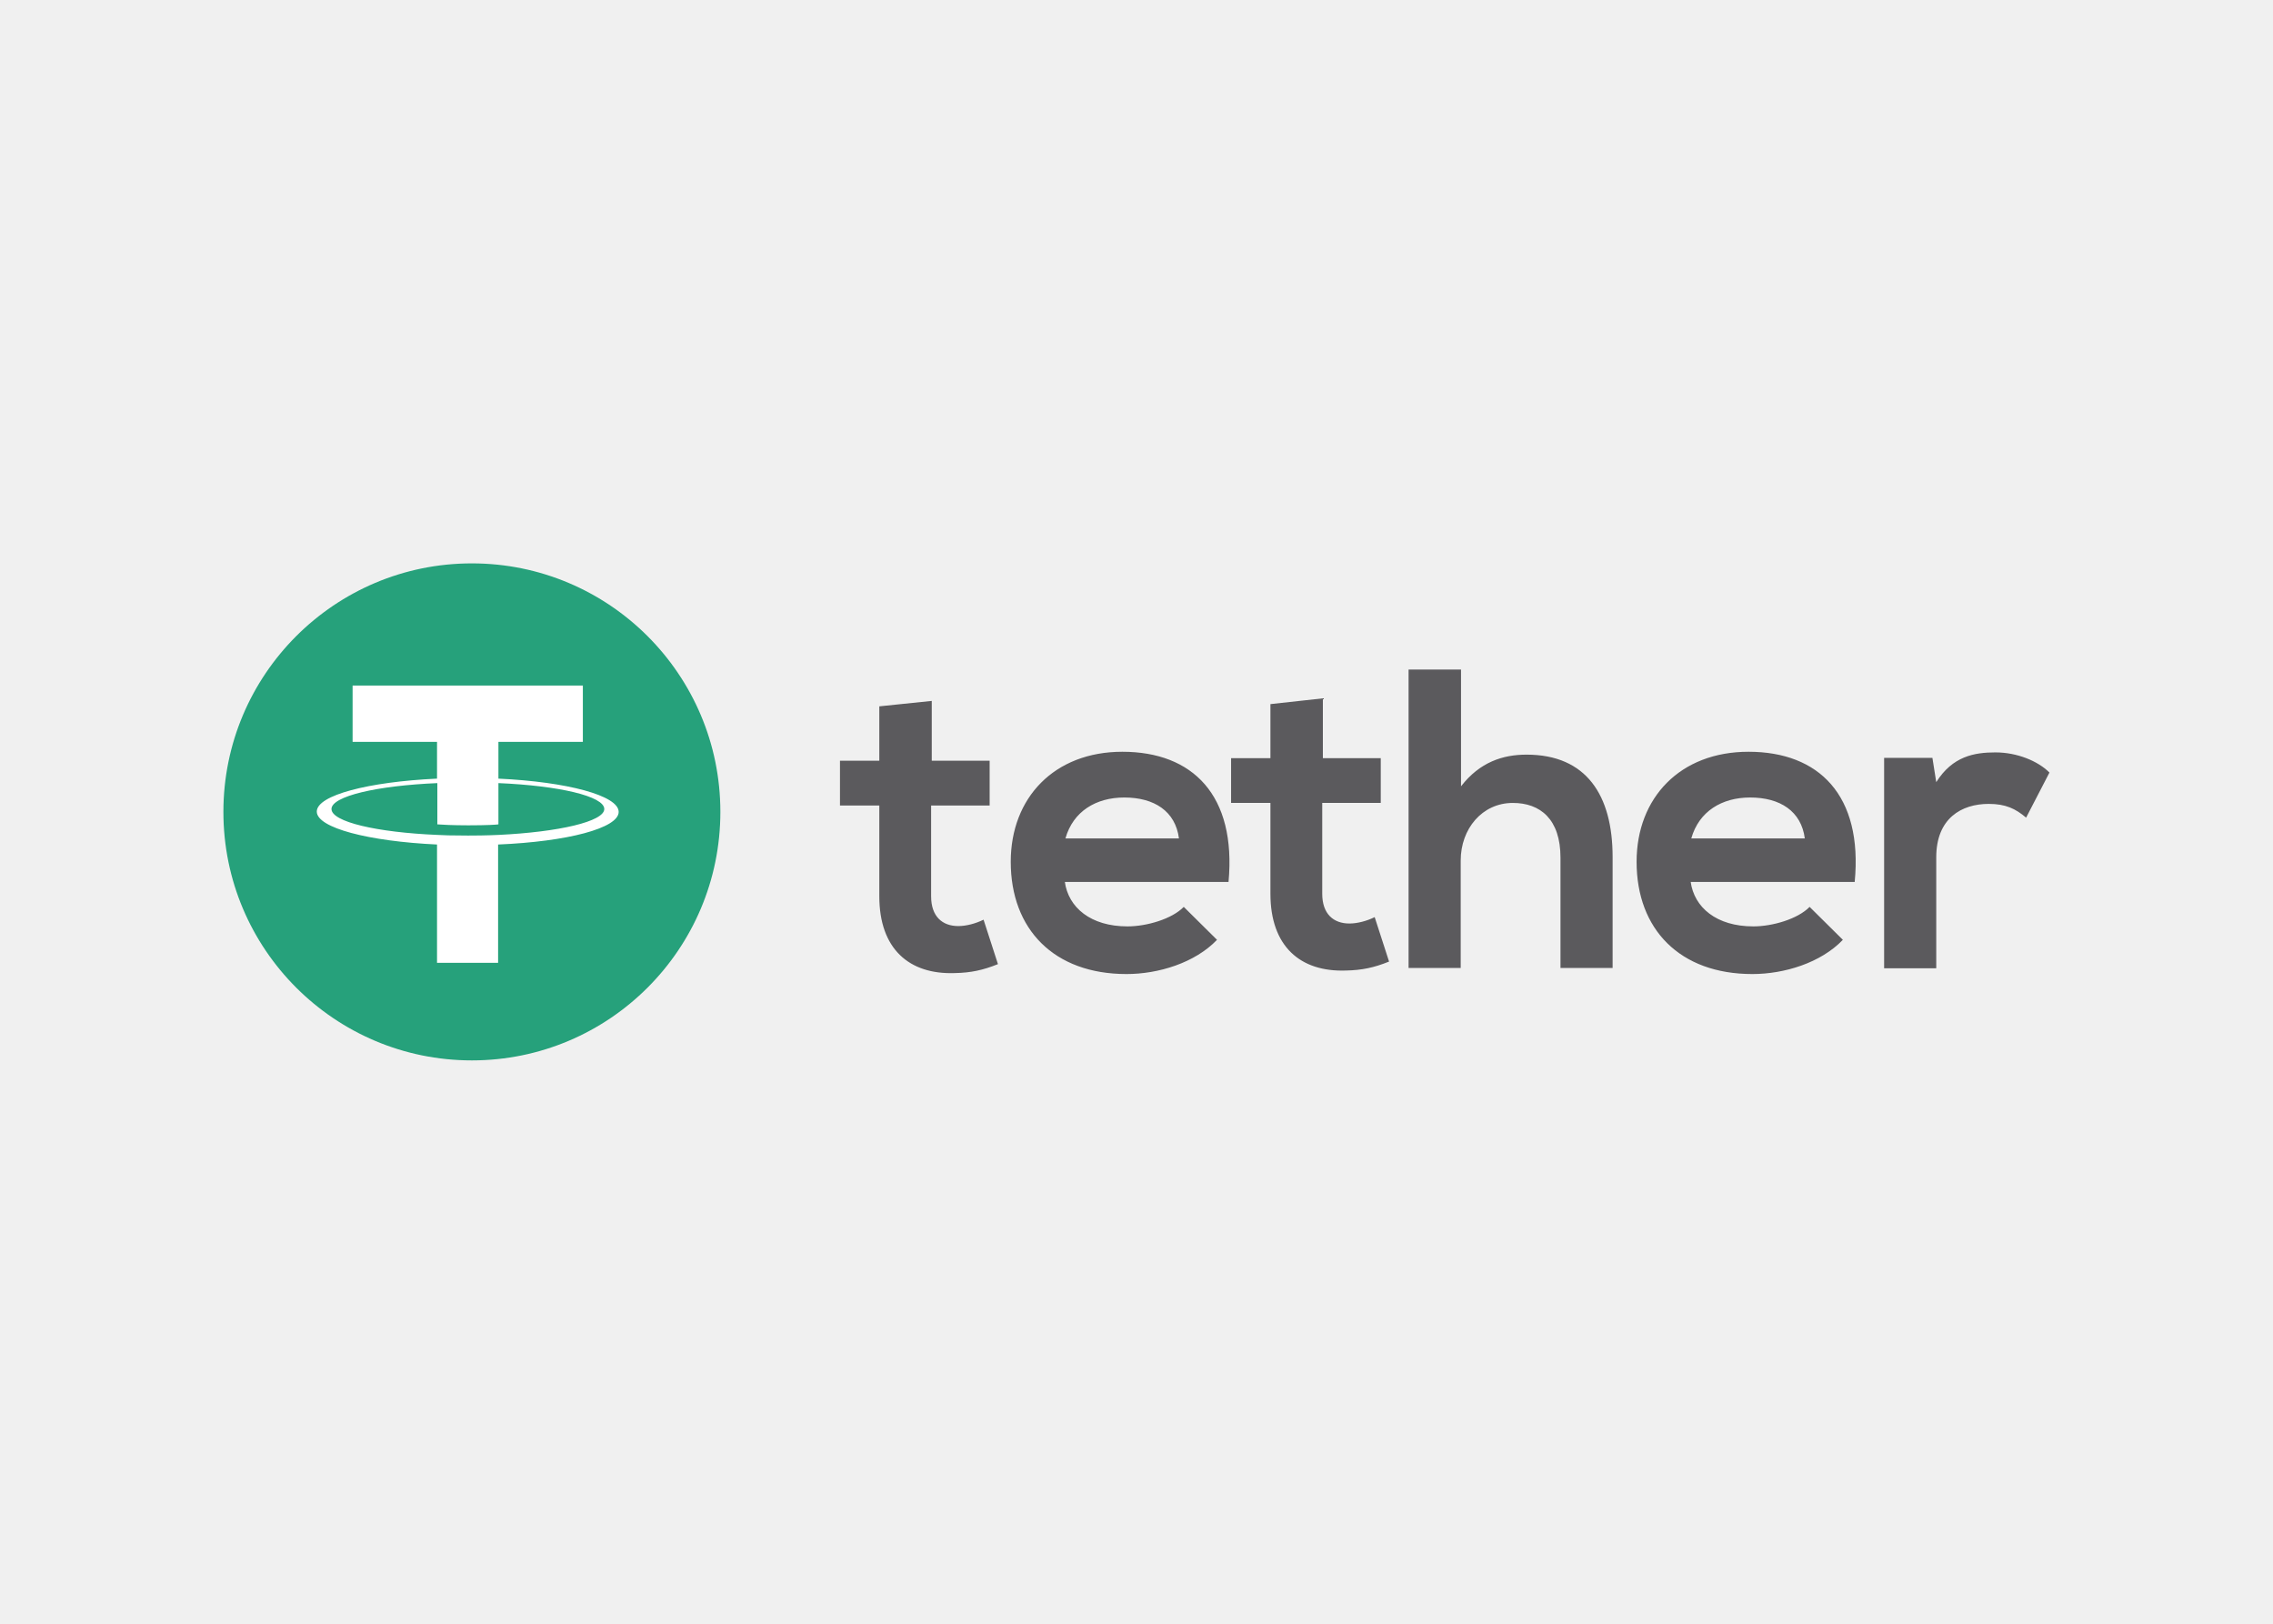
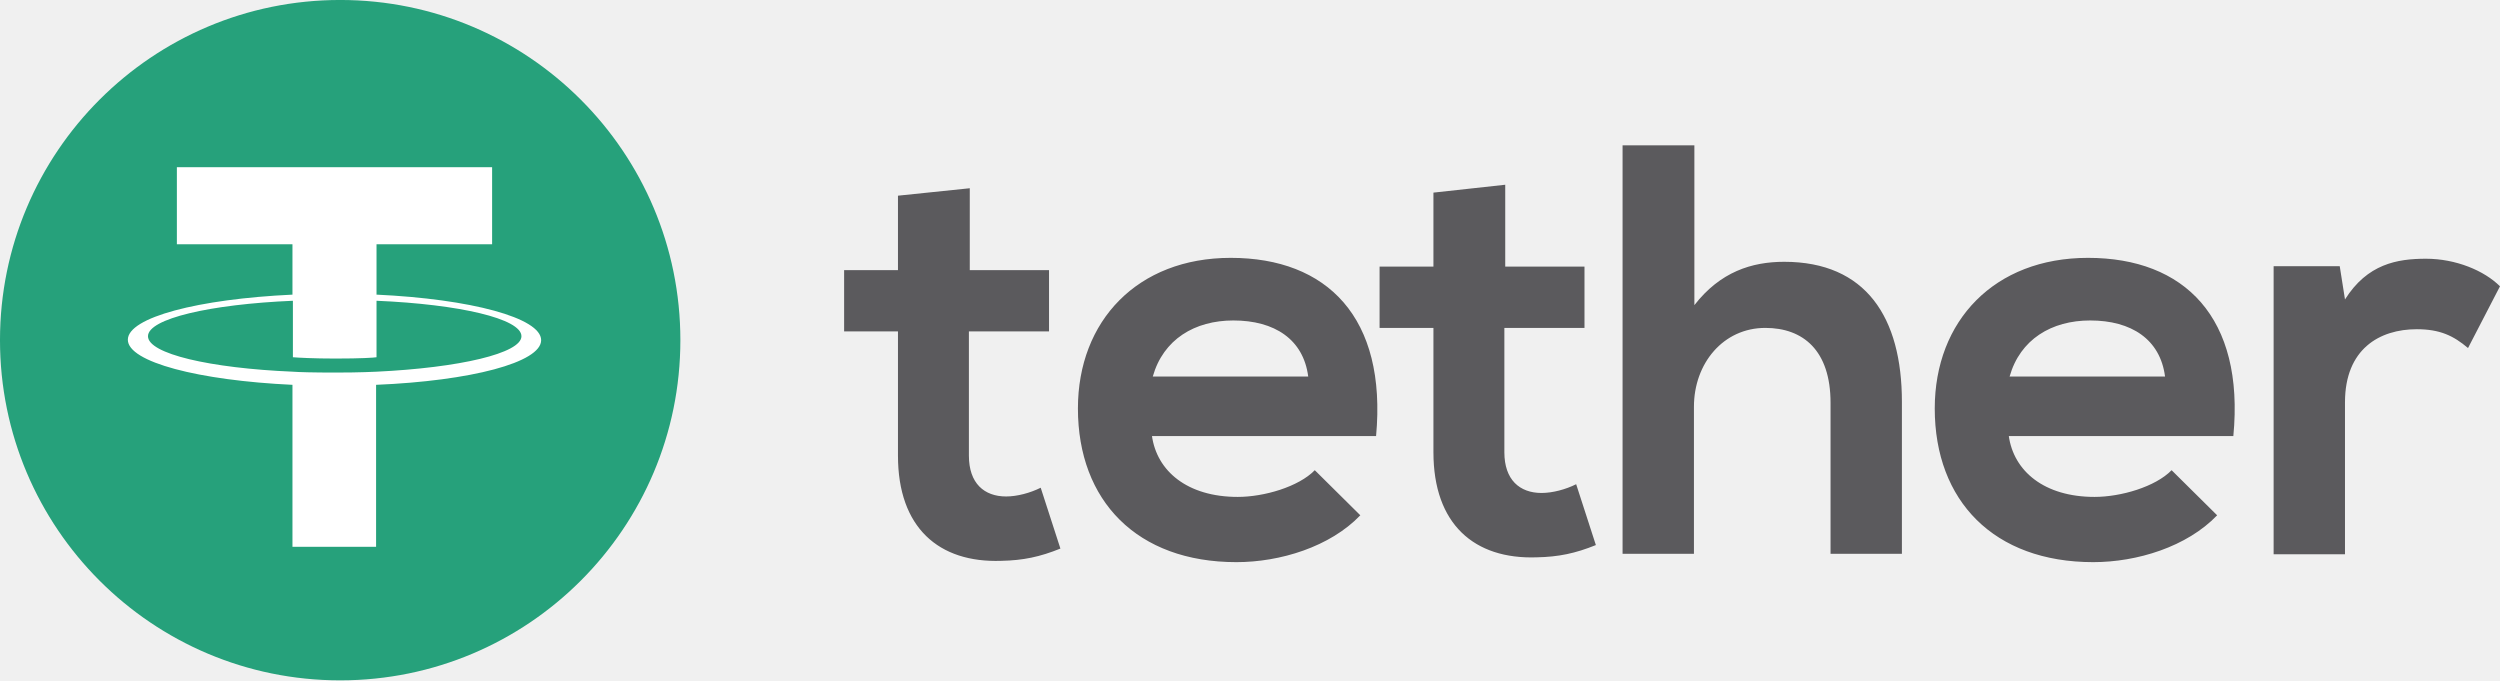
- <svg xmlns="http://www.w3.org/2000/svg" version="1.0" id="katman_1" x="0px" y="0px" viewBox="0 0 560 400" style="enable-background:new 0 0 560 400;" xml:space="preserve">
+ <svg xmlns="http://www.w3.org/2000/svg" version="1.0" id="katman_1" x="0px" y="0px" style="enable-background:new 0 0 560 400;" xml:space="preserve" viewBox="55.04 138.79 449.89 122.44">
  <style type="text/css">
	.st0{fill-rule:evenodd;clip-rule:evenodd;fill:#26A17B;}
	.st1{fill:#FFFFFF;}
	.st2{fill:#5B5A5D;}
</style>
  <g transform="matrix(.787893 0 0 .787893 96.4821 140.204)">
    <circle class="st0" cx="25.1" cy="75.9" r="77.7" />
    <g>
      <path class="st1" d="M33.4,83.1L33.4,83.1c-0.5,0-3.3,0.2-9.5,0.2c-4.9,0-8.4-0.1-9.6-0.2v0c-19-0.8-33.1-4.1-33.1-8.1    c0-4,14.2-7.3,33.1-8.1v12.9c1.2,0.1,4.8,0.3,9.7,0.3c5.9,0,8.8-0.2,9.4-0.3V66.9C52.3,67.7,66.5,71,66.5,75    C66.5,78.9,52.3,82.2,33.4,83.1 M33.4,65.5V54h26.4V36.4h-72V54h26.4v11.5c-21.5,1-37.6,5.2-37.6,10.3s16.2,9.3,37.6,10.3v37h19.1    v-37C54.9,85.2,71,81,71,75.9C71,70.8,54.9,66.5,33.4,65.5" />
      <path class="st2" d="M168.9,41.2v18.7H187v14h-18.3v28.4c0,6.3,3.5,9.3,8.5,9.3c2.5,0,5.5-0.8,7.9-2l4.5,13.9    c-4.7,1.9-8.5,2.7-13.5,2.8c-14.3,0.5-23.6-7.6-23.6-24V73.9h-12.3v-14h12.3V42.9L168.9,41.2z M481.8,59l1.2,7.6    c5.1-8.1,11.9-9.3,18.5-9.3c6.8,0,13.3,2.7,16.9,6.3l-7.3,14.1c-3.3-2.8-6.4-4.3-11.7-4.3c-8.5,0-16.4,4.5-16.4,16.7v34.7h-16.3    V59L481.8,59z M441.9,84.2c-1.1-8.5-7.7-12.8-17.1-12.8c-8.8,0-16,4.3-18.4,12.8H441.9z M406.2,97.7c1.1,8.1,8.1,14,19.6,14    c6,0,13.9-2.3,17.6-6.1l10.4,10.3c-6.9,7.2-18.3,10.7-28.3,10.7c-22.7,0-36.2-14-36.2-35.1c0-20,13.6-34.4,35-34.4    c22,0,35.8,13.6,33.2,40.7H406.2z M334.4,31.4v36.5c5.9-7.6,13.1-9.9,20.5-9.9c18.7,0,26.9,12.7,26.9,32v34.7h-16.3V90.2    c0-12-6.3-17.1-14.9-17.1c-9.6,0-16.3,8.1-16.3,18v33.6h-16.3V31.4L334.4,31.4z M291.2,40.4v18.7h18.1v14H291v28.4    c0,6.3,3.5,9.3,8.5,9.3c2.5,0,5.5-0.8,7.9-2l4.5,13.9c-4.7,1.9-8.5,2.7-13.5,2.8c-14.3,0.5-23.6-7.6-23.6-24V73.1h-12.3v-14h12.3    V42.2L291.2,40.4z M246.2,84.2c-1.1-8.5-7.7-12.8-17.1-12.8c-8.8,0-16,4.3-18.4,12.8H246.2z M210.5,97.7c1.1,8.1,8.1,14,19.6,14    c6,0,13.9-2.3,17.6-6.1l10.4,10.3c-6.9,7.2-18.3,10.7-28.3,10.7c-22.7,0-36.2-14-36.2-35.1c0-20,13.6-34.4,34.9-34.4    c22,0,35.7,13.6,33.2,40.7H210.5z" />
    </g>
  </g>
</svg>
